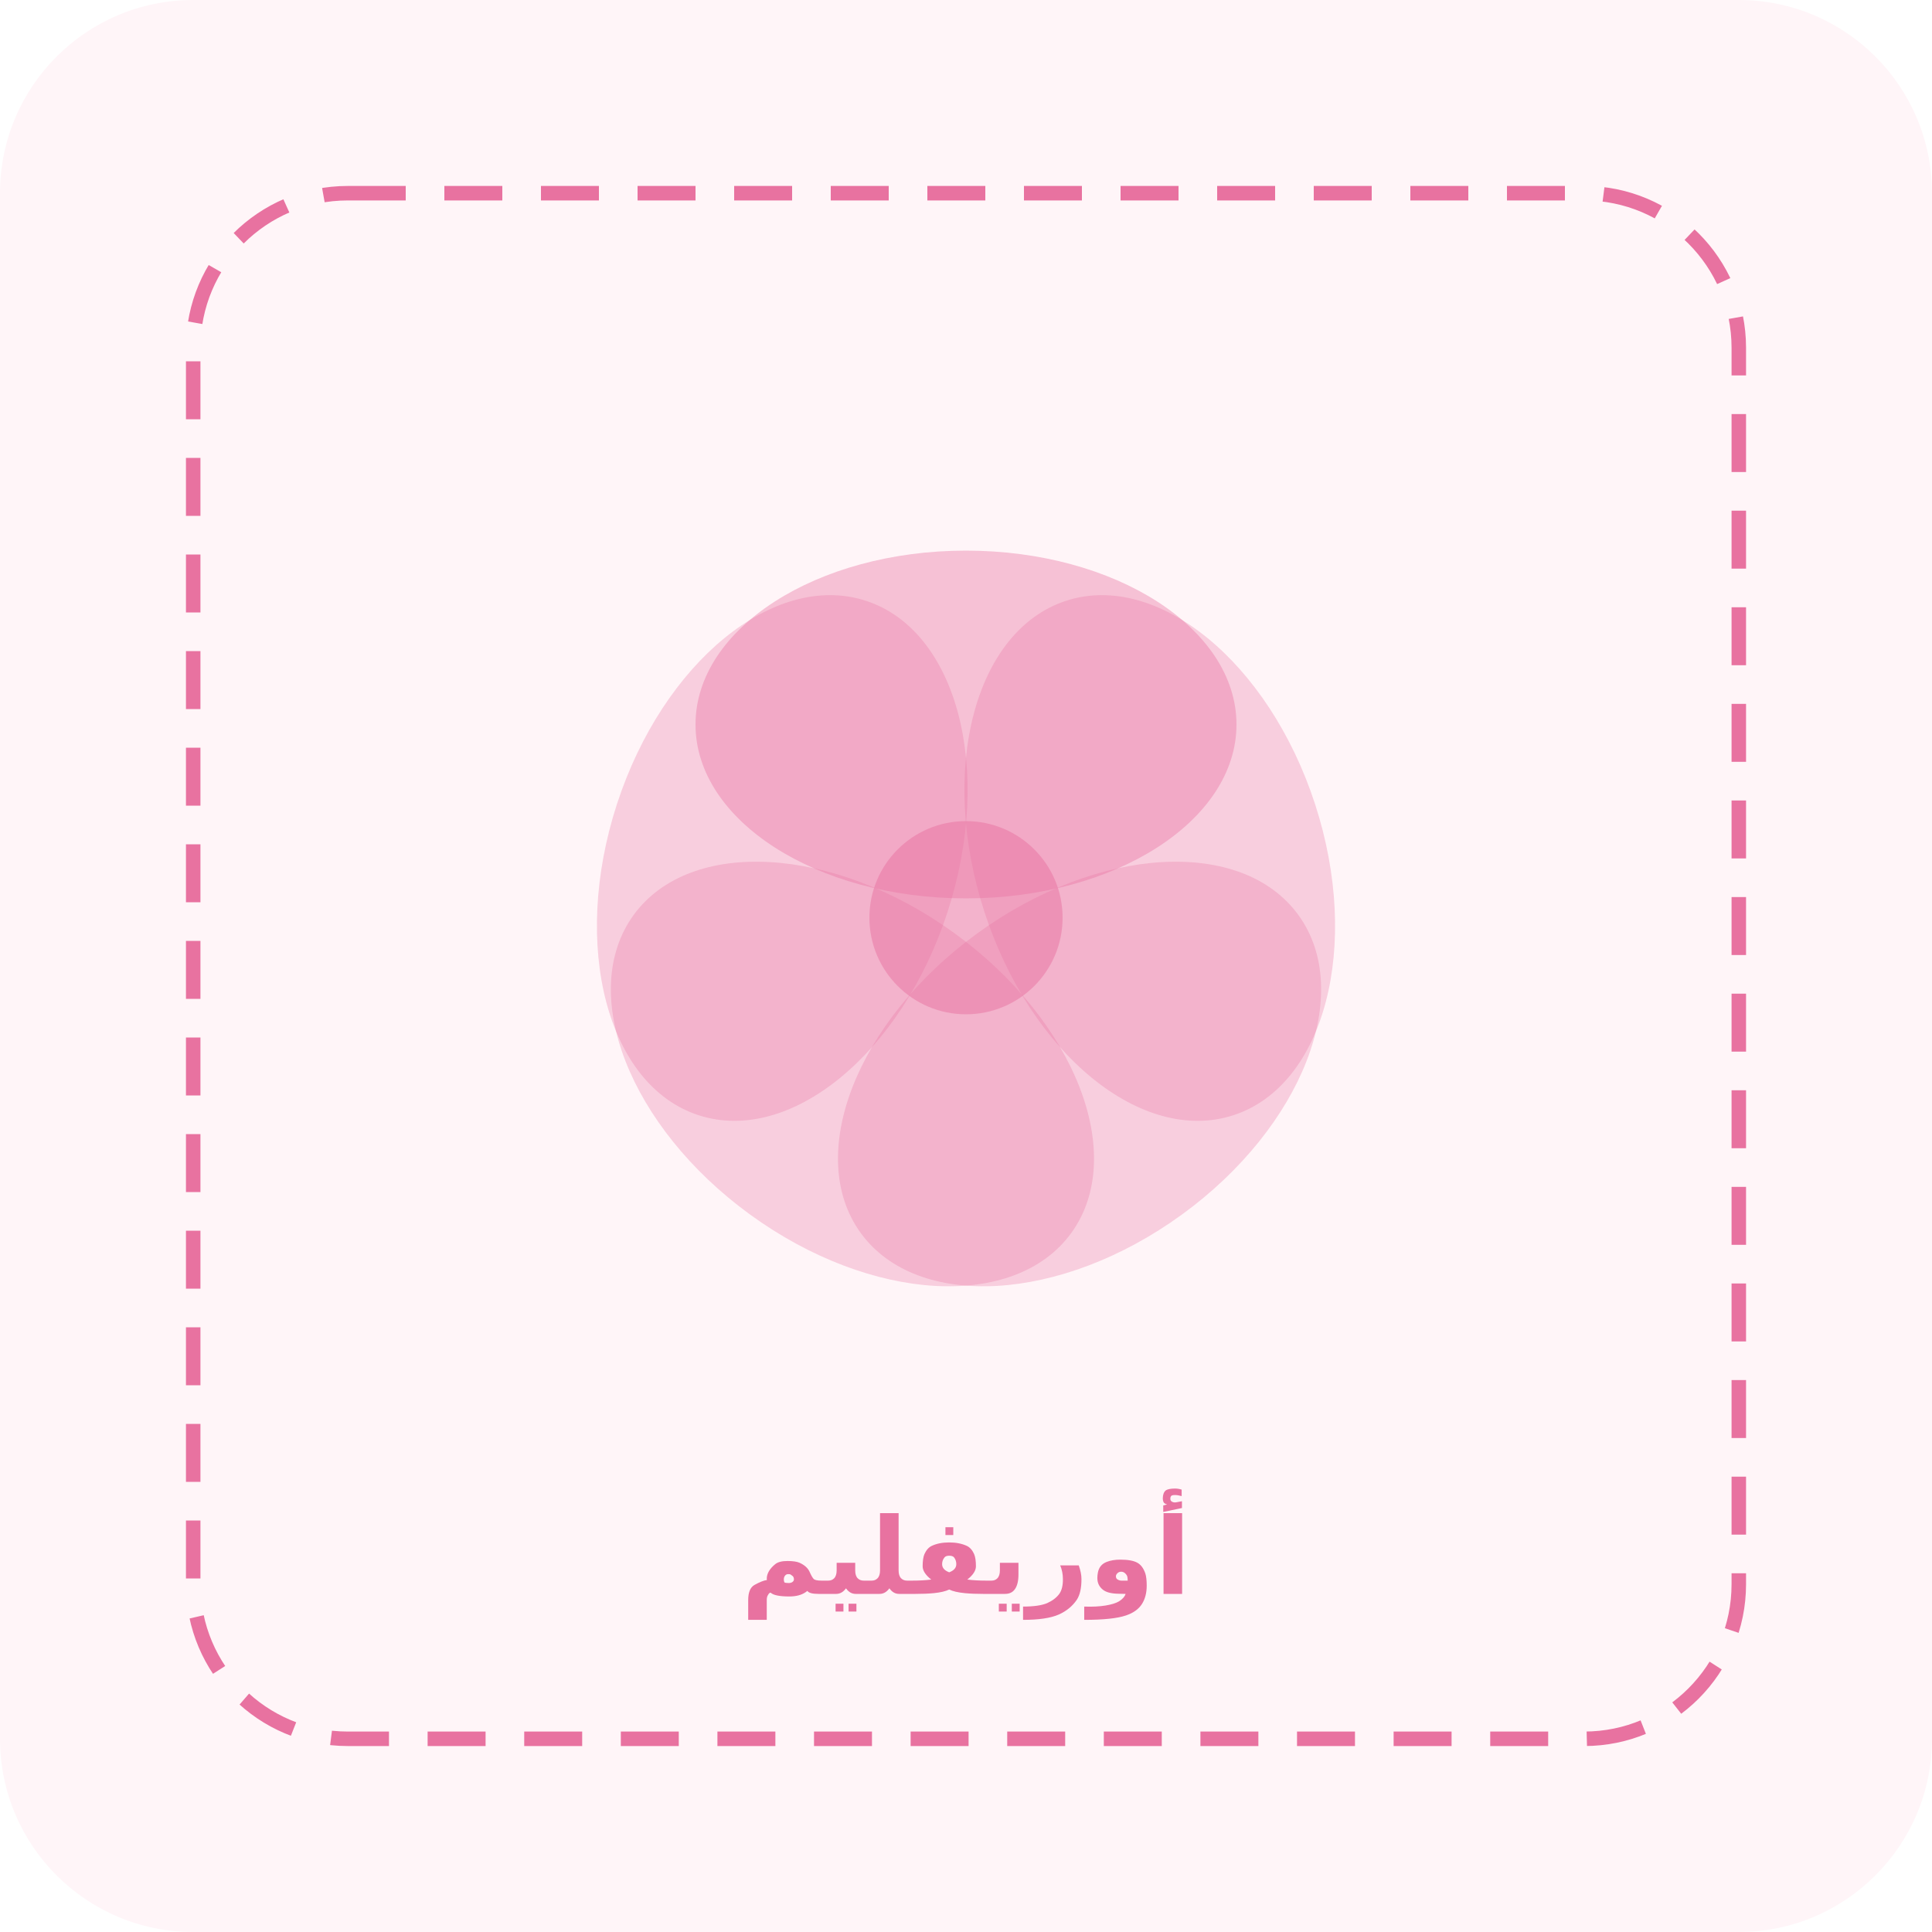
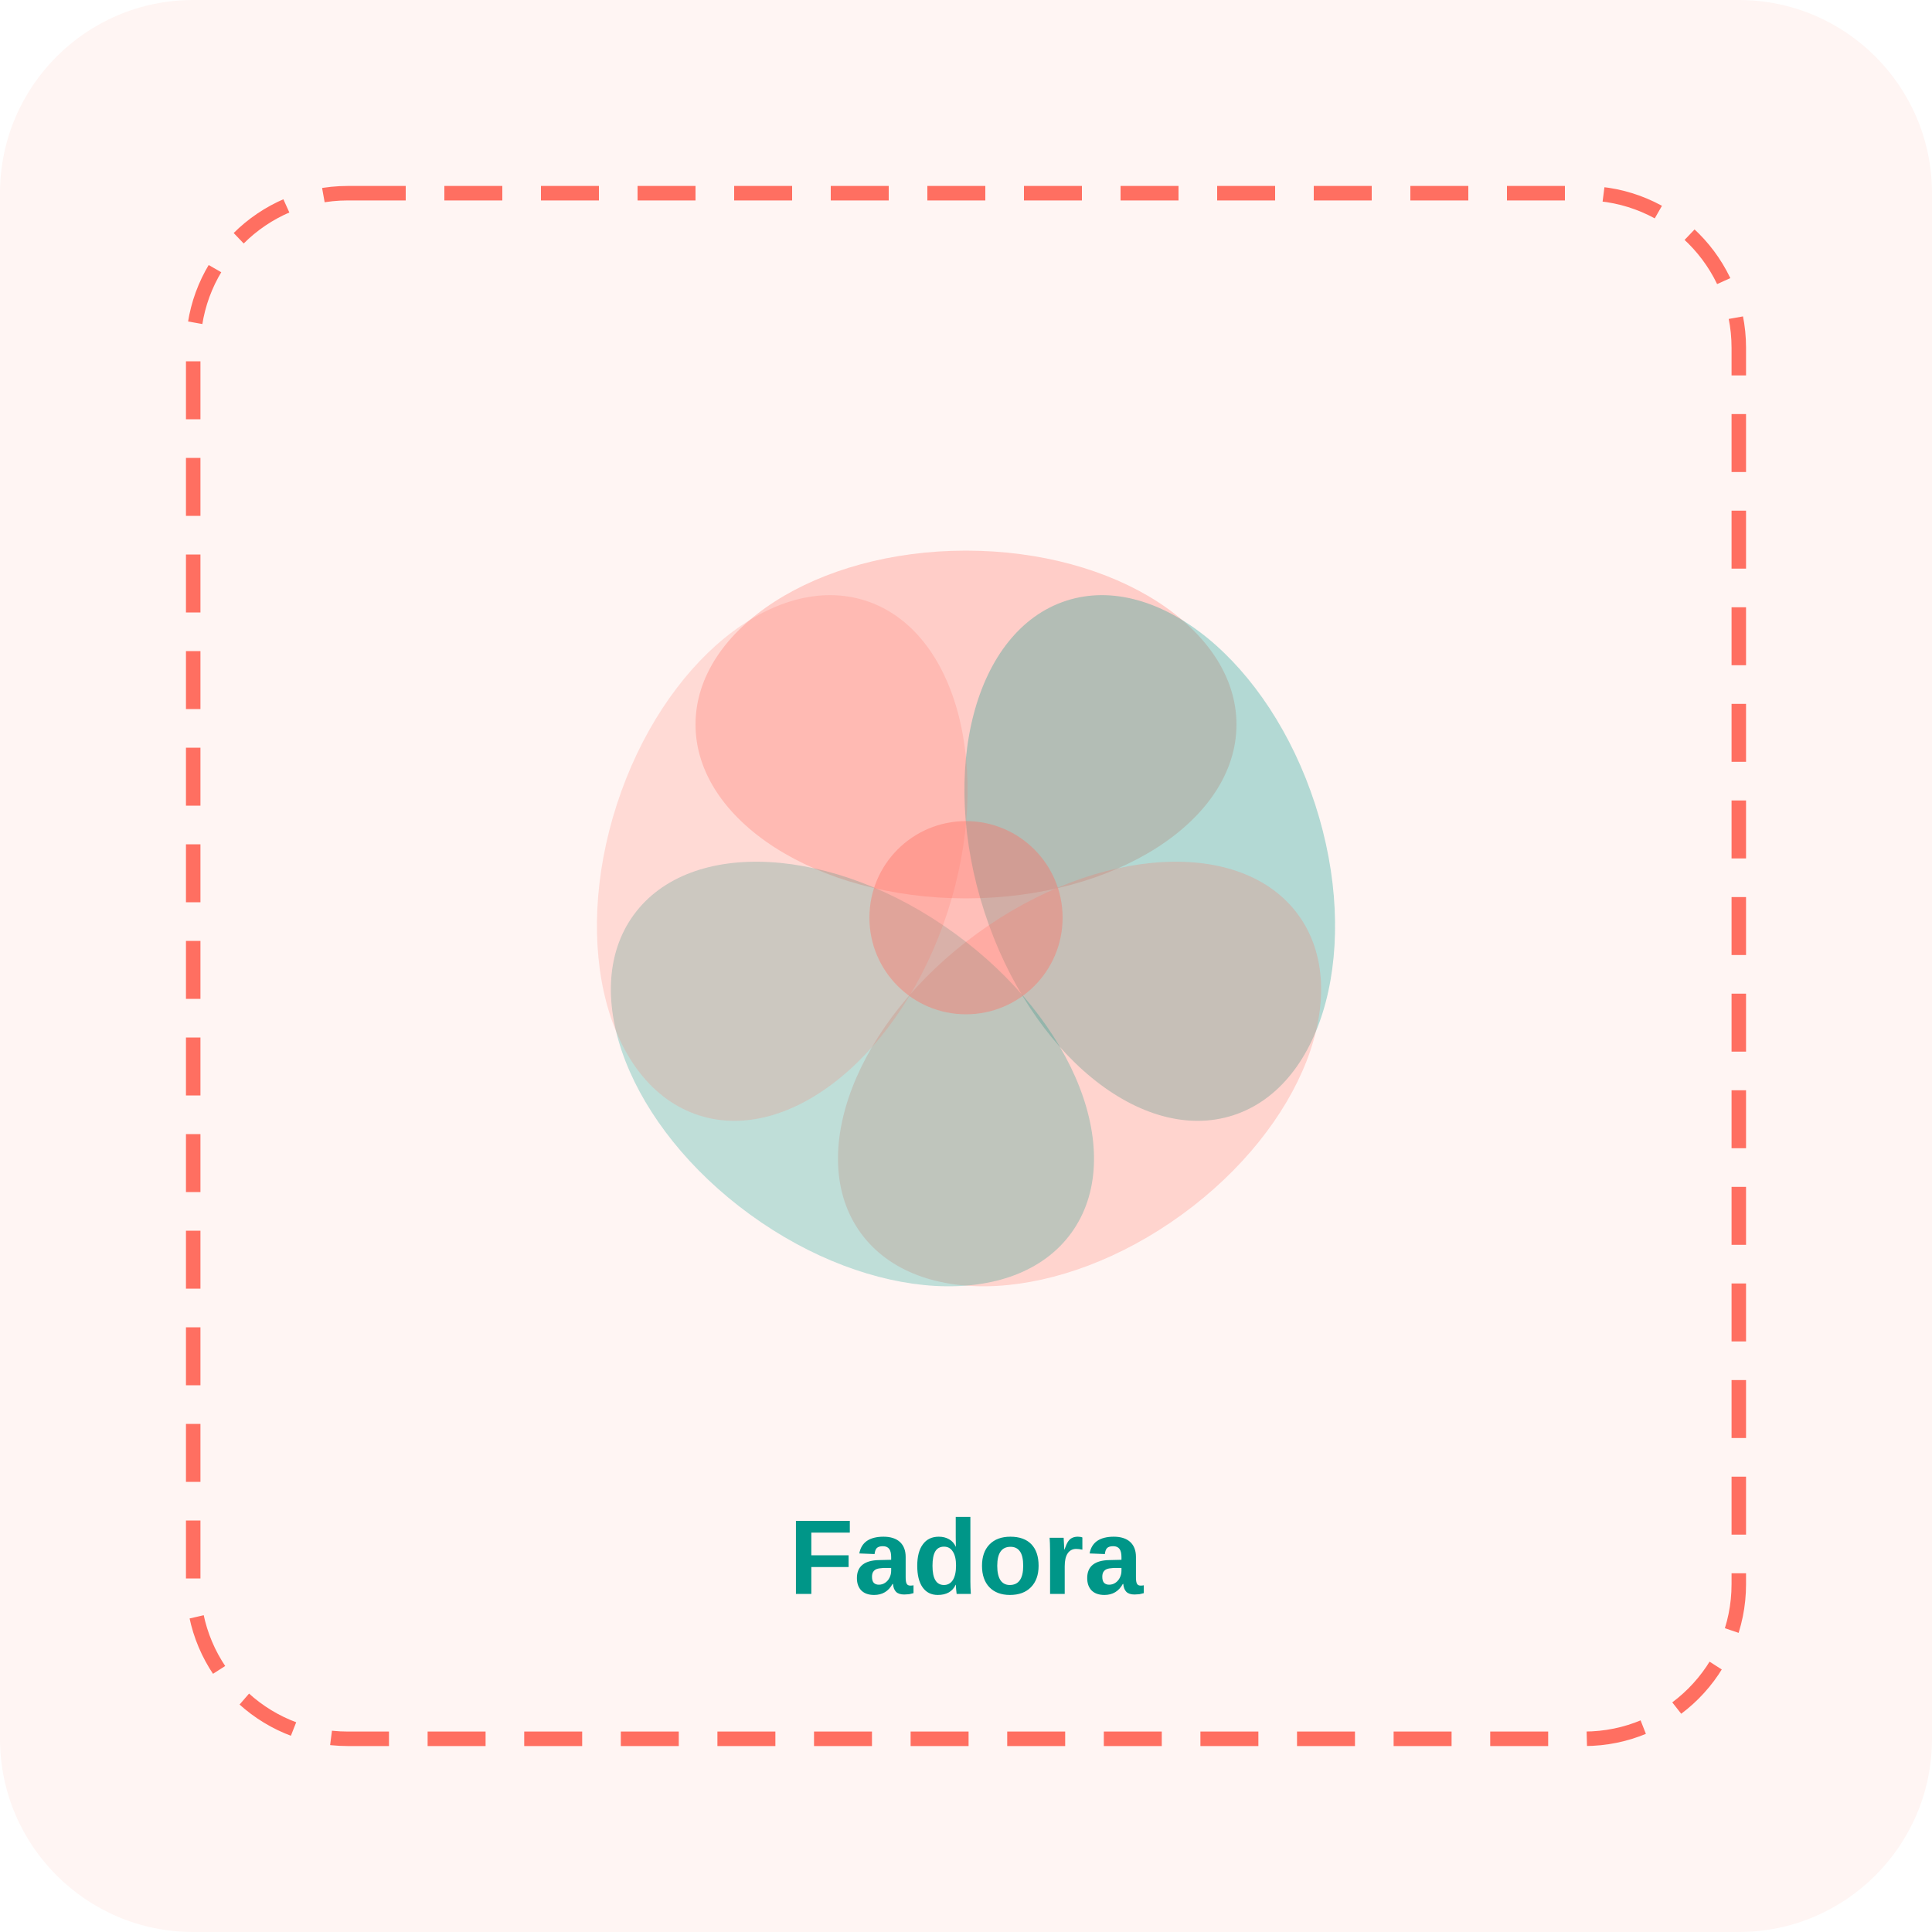
<svg xmlns="http://www.w3.org/2000/svg" viewBox="0 0 200 200" width="200" height="200">
-   <rect width="200" height="200" rx="20" fill="#FFF5F8" />
-   <rect x="20" y="20" width="160" height="160" rx="16" fill="none" stroke="#E872A0" stroke-width="1.5" stroke-dasharray="6,4" />
+   <rect width="200" height="200" rx="20" fill="#FFF5F3" />
+   <rect x="20" y="20" width="160" height="160" rx="16" fill="none" stroke="#FF6F61" stroke-width="1.5" stroke-dasharray="6,4" />
  <g transform="translate(100,95)">
-     <ellipse cx="0" cy="-20" rx="28" ry="18" fill="#E872A0" opacity="0.4" transform="rotate(0)" />
-     <ellipse cx="0" cy="-20" rx="28" ry="18" fill="#E872A0" opacity="0.3" transform="rotate(72)" />
-     <ellipse cx="0" cy="-20" rx="28" ry="18" fill="#E872A0" opacity="0.3" transform="rotate(144)" />
-     <ellipse cx="0" cy="-20" rx="28" ry="18" fill="#E872A0" opacity="0.3" transform="rotate(216)" />
-     <ellipse cx="0" cy="-20" rx="28" ry="18" fill="#E872A0" opacity="0.3" transform="rotate(288)" />
-     <circle cx="0" cy="0" r="10" fill="#E872A0" opacity="0.5" />
+     <ellipse cx="0" cy="-20" rx="28" ry="18" fill="#FF6F61" opacity="0.3" transform="rotate(0)" />
+     <ellipse cx="0" cy="-20" rx="28" ry="18" fill="#009688" opacity="0.3" transform="rotate(72)" />
+     <ellipse cx="0" cy="-20" rx="28" ry="18" fill="#FF6F61" opacity="0.25" transform="rotate(144)" />
+     <ellipse cx="0" cy="-20" rx="28" ry="18" fill="#009688" opacity="0.25" transform="rotate(216)" />
+     <ellipse cx="0" cy="-20" rx="28" ry="18" fill="#FF6F61" opacity="0.2" transform="rotate(288)" />
+     <circle cx="0" cy="0" r="10" fill="#FF6F61" opacity="0.4" />
  </g>
-   <text x="100" y="165" text-anchor="middle" font-family="Arial" font-size="11" fill="#E872A0" font-weight="bold">أوريفليم</text>
+   <text x="100" y="165" text-anchor="middle" font-family="Arial" font-size="11" fill="#009688" font-weight="bold">Fadora</text>
</svg>
